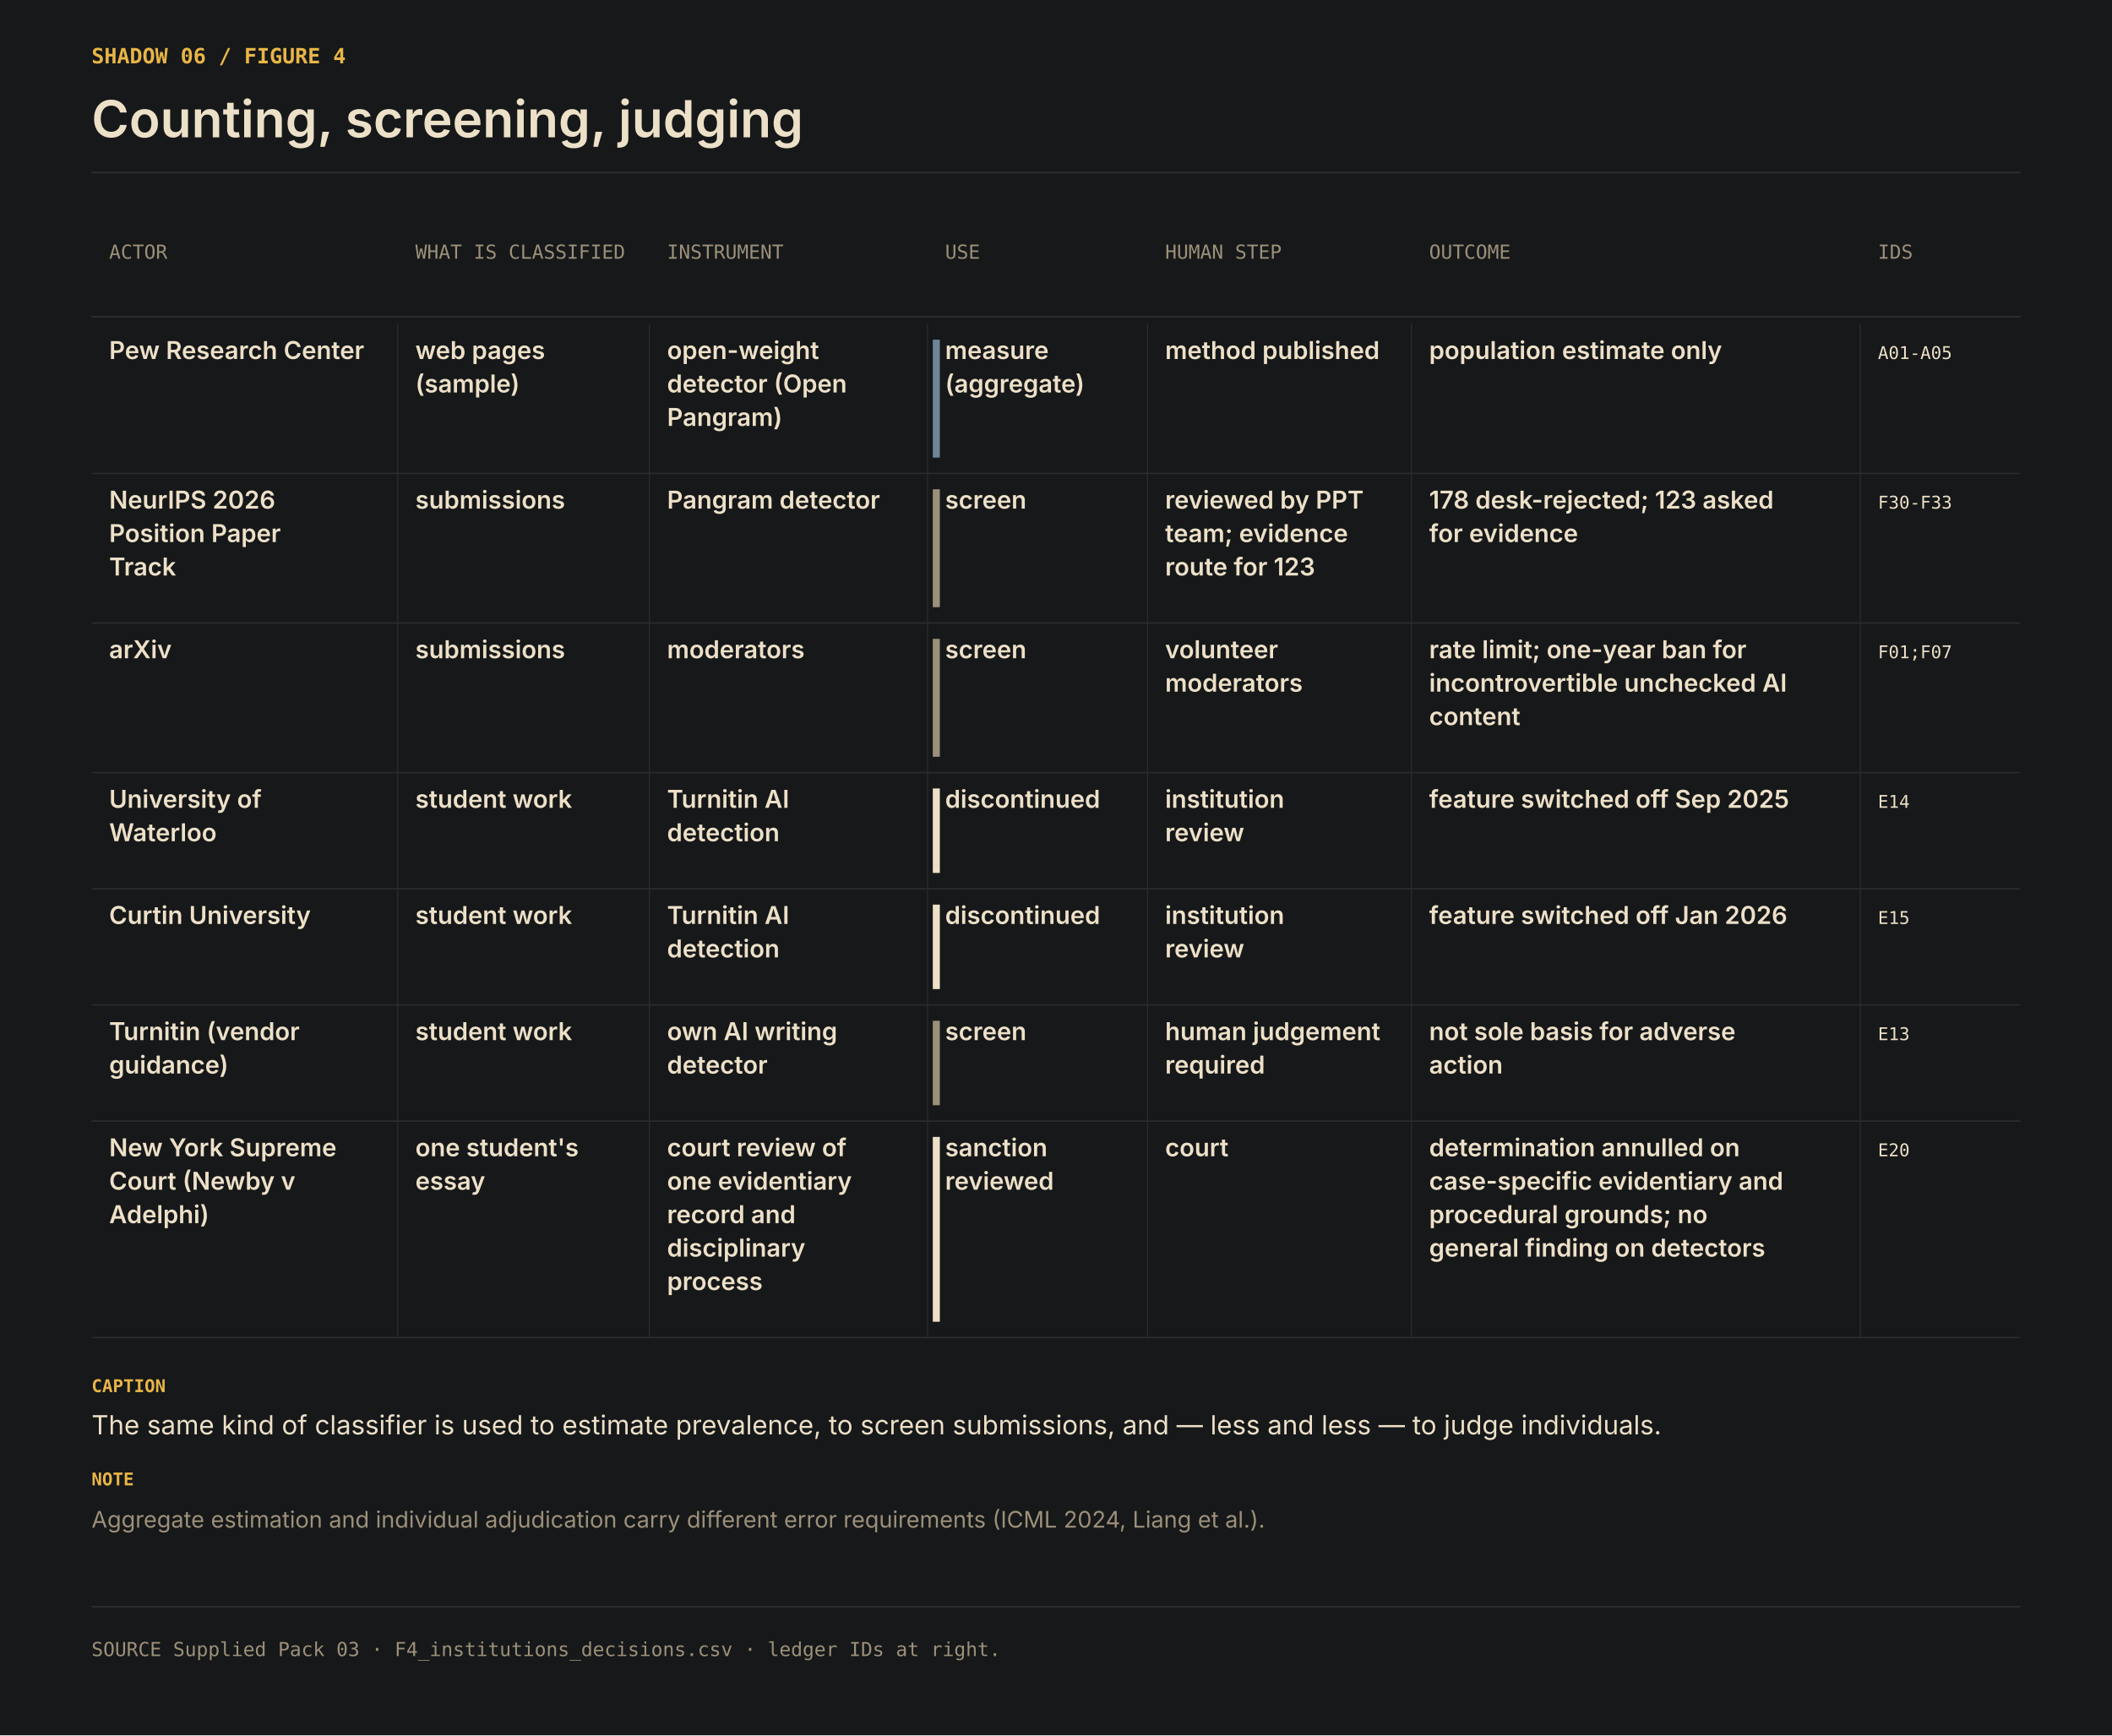
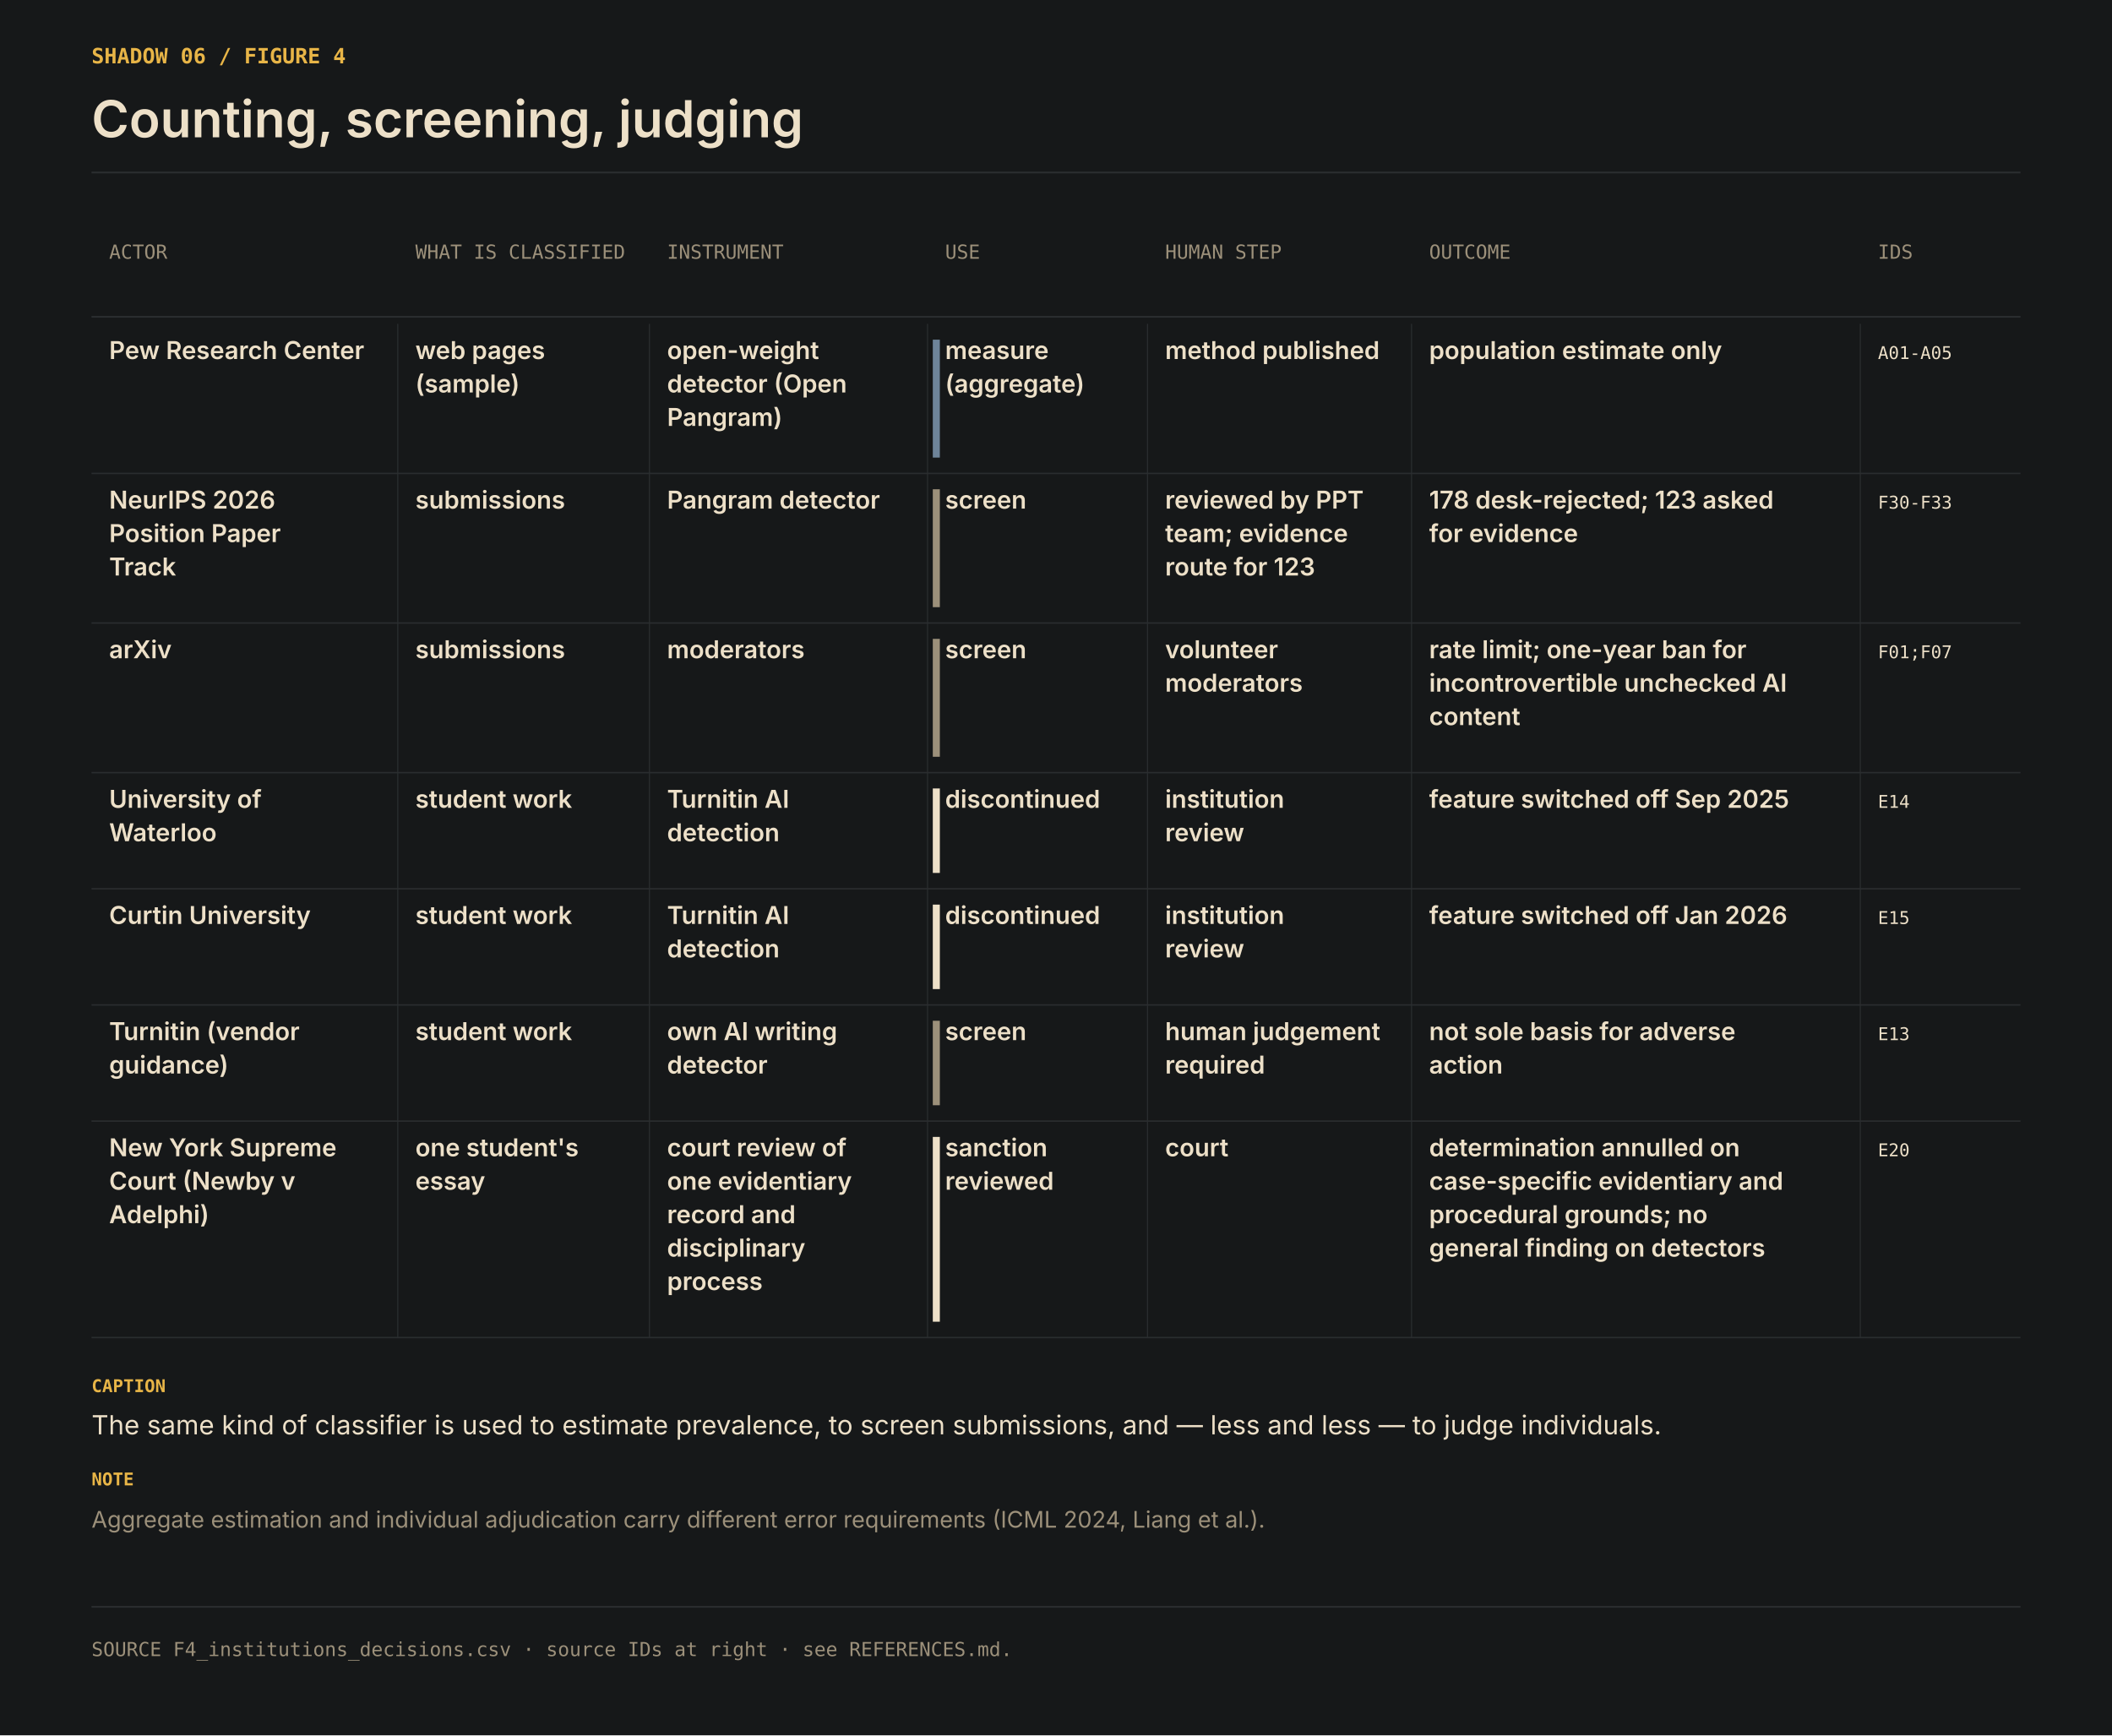
<svg xmlns="http://www.w3.org/2000/svg" width="1200" height="986" viewBox="0 0 1200 986" role="img" aria-labelledby="title desc">
  <rect width="1200" height="986" fill="#161819" />
  <text x="52" y="36" fill="#E8B547" font-family="JetBrains Mono,monospace" font-size="12" font-weight="600" text-anchor="start">SHADOW 06  /  FIGURE 4</text>
  <text x="52" y="78" fill="#EDE0C8" font-family="Inter,Arial,sans-serif" font-size="29" font-weight="600" text-anchor="start">Counting, screening, judging</text>
  <line x1="52" y1="98" x2="1148" y2="98" stroke="#2A2D2F" stroke-width="1" />
  <text x="62" y="147" fill="#9C907A" font-family="JetBrains Mono,monospace" font-size="11" font-weight="400" text-anchor="start">ACTOR</text>
  <text x="236" y="147" fill="#9C907A" font-family="JetBrains Mono,monospace" font-size="11" font-weight="400" text-anchor="start">WHAT IS CLASSIFIED</text>
  <text x="379" y="147" fill="#9C907A" font-family="JetBrains Mono,monospace" font-size="11" font-weight="400" text-anchor="start">INSTRUMENT</text>
  <text x="537" y="147" fill="#9C907A" font-family="JetBrains Mono,monospace" font-size="11" font-weight="400" text-anchor="start">USE</text>
  <text x="662" y="147" fill="#9C907A" font-family="JetBrains Mono,monospace" font-size="11" font-weight="400" text-anchor="start">HUMAN STEP</text>
  <text x="812" y="147" fill="#9C907A" font-family="JetBrains Mono,monospace" font-size="11" font-weight="400" text-anchor="start">OUTCOME</text>
  <text x="1067" y="147" fill="#9C907A" font-family="JetBrains Mono,monospace" font-size="11" font-weight="400" text-anchor="start">IDS</text>
  <line x1="52" y1="180" x2="1148" y2="180" stroke="#2A2D2F" stroke-width="1" />
  <rect x="530" y="193" width="4" height="67" fill="#6E8499" data-use-category="measure" data-use-row="0" />
  <g data-row="0" data-field="actor" data-value="Pew Research Center">
    <text x="62" y="204" fill="#EDE0C8" font-family="Inter,Arial,sans-serif" font-size="14" font-weight="600" text-anchor="start">Pew Research Center</text>
  </g>
  <line x1="226" y1="184" x2="226" y2="269" stroke="#2A2D2F" stroke-width="0.6" />
  <g data-row="0" data-field="what_is_classified" data-value="web pages (sample)">
    <text x="236" y="204" fill="#EDE0C8" font-family="Inter,Arial,sans-serif" font-size="14" font-weight="600" text-anchor="start">web pages</text>
    <text x="236" y="223" fill="#EDE0C8" font-family="Inter,Arial,sans-serif" font-size="14" font-weight="600" text-anchor="start">(sample)</text>
  </g>
  <line x1="369" y1="184" x2="369" y2="269" stroke="#2A2D2F" stroke-width="0.6" />
  <g data-row="0" data-field="instrument" data-value="open-weight detector (Open Pangram)">
    <text x="379" y="204" fill="#EDE0C8" font-family="Inter,Arial,sans-serif" font-size="14" font-weight="600" text-anchor="start">open-weight</text>
    <text x="379" y="223" fill="#EDE0C8" font-family="Inter,Arial,sans-serif" font-size="14" font-weight="600" text-anchor="start">detector (Open</text>
    <text x="379" y="242" fill="#EDE0C8" font-family="Inter,Arial,sans-serif" font-size="14" font-weight="600" text-anchor="start">Pangram)</text>
  </g>
  <line x1="527" y1="184" x2="527" y2="269" stroke="#2A2D2F" stroke-width="0.6" />
  <g data-row="0" data-field="use" data-value="measure (aggregate)">
    <text x="537" y="204" fill="#EDE0C8" font-family="Inter,Arial,sans-serif" font-size="14" font-weight="600" text-anchor="start">measure</text>
    <text x="537" y="223" fill="#EDE0C8" font-family="Inter,Arial,sans-serif" font-size="14" font-weight="600" text-anchor="start">(aggregate)</text>
  </g>
  <line x1="652" y1="184" x2="652" y2="269" stroke="#2A2D2F" stroke-width="0.6" />
  <g data-row="0" data-field="human_step" data-value="method published">
    <text x="662" y="204" fill="#EDE0C8" font-family="Inter,Arial,sans-serif" font-size="14" font-weight="600" text-anchor="start">method published</text>
  </g>
  <line x1="802" y1="184" x2="802" y2="269" stroke="#2A2D2F" stroke-width="0.6" />
  <g data-row="0" data-field="outcome" data-value="population estimate only">
    <text x="812" y="204" fill="#EDE0C8" font-family="Inter,Arial,sans-serif" font-size="14" font-weight="600" text-anchor="start">population estimate only</text>
  </g>
  <line x1="1057" y1="184" x2="1057" y2="269" stroke="#2A2D2F" stroke-width="0.6" />
  <g data-row="0" data-field="rows" data-value="A01-A05">
    <text x="1067" y="204" fill="#EDE0C8" font-family="JetBrains Mono,monospace" font-size="10" font-weight="400" text-anchor="start">A01-A05</text>
  </g>
  <line x1="52" y1="269" x2="1148" y2="269" stroke="#2A2D2F" stroke-width="0.8" />
  <rect x="530" y="278" width="4" height="67" fill="#9C907A" data-use-category="screen" data-use-row="1" />
  <g data-row="1" data-field="actor" data-value="NeurIPS 2026 Position Paper Track">
    <text x="62" y="289" fill="#EDE0C8" font-family="Inter,Arial,sans-serif" font-size="14" font-weight="600" text-anchor="start">NeurIPS 2026</text>
    <text x="62" y="308" fill="#EDE0C8" font-family="Inter,Arial,sans-serif" font-size="14" font-weight="600" text-anchor="start">Position Paper</text>
    <text x="62" y="327" fill="#EDE0C8" font-family="Inter,Arial,sans-serif" font-size="14" font-weight="600" text-anchor="start">Track</text>
  </g>
  <line x1="226" y1="269" x2="226" y2="354" stroke="#2A2D2F" stroke-width="0.6" />
  <g data-row="1" data-field="what_is_classified" data-value="submissions">
    <text x="236" y="289" fill="#EDE0C8" font-family="Inter,Arial,sans-serif" font-size="14" font-weight="600" text-anchor="start">submissions</text>
  </g>
  <line x1="369" y1="269" x2="369" y2="354" stroke="#2A2D2F" stroke-width="0.6" />
  <g data-row="1" data-field="instrument" data-value="Pangram detector">
    <text x="379" y="289" fill="#EDE0C8" font-family="Inter,Arial,sans-serif" font-size="14" font-weight="600" text-anchor="start">Pangram detector</text>
  </g>
  <line x1="527" y1="269" x2="527" y2="354" stroke="#2A2D2F" stroke-width="0.6" />
  <g data-row="1" data-field="use" data-value="screen">
    <text x="537" y="289" fill="#EDE0C8" font-family="Inter,Arial,sans-serif" font-size="14" font-weight="600" text-anchor="start">screen</text>
  </g>
  <line x1="652" y1="269" x2="652" y2="354" stroke="#2A2D2F" stroke-width="0.6" />
  <g data-row="1" data-field="human_step" data-value="reviewed by PPT team; evidence route for 123">
    <text x="662" y="289" fill="#EDE0C8" font-family="Inter,Arial,sans-serif" font-size="14" font-weight="600" text-anchor="start">reviewed by PPT</text>
    <text x="662" y="308" fill="#EDE0C8" font-family="Inter,Arial,sans-serif" font-size="14" font-weight="600" text-anchor="start">team; evidence</text>
    <text x="662" y="327" fill="#EDE0C8" font-family="Inter,Arial,sans-serif" font-size="14" font-weight="600" text-anchor="start">route for 123</text>
  </g>
  <line x1="802" y1="269" x2="802" y2="354" stroke="#2A2D2F" stroke-width="0.6" />
  <g data-row="1" data-field="outcome" data-value="178 desk-rejected; 123 asked for evidence">
    <text x="812" y="289" fill="#EDE0C8" font-family="Inter,Arial,sans-serif" font-size="14" font-weight="600" text-anchor="start">178 desk-rejected; 123 asked</text>
    <text x="812" y="308" fill="#EDE0C8" font-family="Inter,Arial,sans-serif" font-size="14" font-weight="600" text-anchor="start">for evidence</text>
  </g>
  <line x1="1057" y1="269" x2="1057" y2="354" stroke="#2A2D2F" stroke-width="0.6" />
  <g data-row="1" data-field="rows" data-value="F30-F33">
    <text x="1067" y="289" fill="#EDE0C8" font-family="JetBrains Mono,monospace" font-size="10" font-weight="400" text-anchor="start">F30-F33</text>
  </g>
  <line x1="52" y1="354" x2="1148" y2="354" stroke="#2A2D2F" stroke-width="0.8" />
  <rect x="530" y="363" width="4" height="67" fill="#9C907A" data-use-category="screen" data-use-row="2" />
  <g data-row="2" data-field="actor" data-value="arXiv">
    <text x="62" y="374" fill="#EDE0C8" font-family="Inter,Arial,sans-serif" font-size="14" font-weight="600" text-anchor="start">arXiv</text>
  </g>
  <line x1="226" y1="354" x2="226" y2="439" stroke="#2A2D2F" stroke-width="0.6" />
  <g data-row="2" data-field="what_is_classified" data-value="submissions">
    <text x="236" y="374" fill="#EDE0C8" font-family="Inter,Arial,sans-serif" font-size="14" font-weight="600" text-anchor="start">submissions</text>
  </g>
  <line x1="369" y1="354" x2="369" y2="439" stroke="#2A2D2F" stroke-width="0.6" />
  <g data-row="2" data-field="instrument" data-value="moderators">
    <text x="379" y="374" fill="#EDE0C8" font-family="Inter,Arial,sans-serif" font-size="14" font-weight="600" text-anchor="start">moderators</text>
  </g>
  <line x1="527" y1="354" x2="527" y2="439" stroke="#2A2D2F" stroke-width="0.6" />
  <g data-row="2" data-field="use" data-value="screen">
    <text x="537" y="374" fill="#EDE0C8" font-family="Inter,Arial,sans-serif" font-size="14" font-weight="600" text-anchor="start">screen</text>
  </g>
  <line x1="652" y1="354" x2="652" y2="439" stroke="#2A2D2F" stroke-width="0.6" />
  <g data-row="2" data-field="human_step" data-value="volunteer moderators">
    <text x="662" y="374" fill="#EDE0C8" font-family="Inter,Arial,sans-serif" font-size="14" font-weight="600" text-anchor="start">volunteer</text>
    <text x="662" y="393" fill="#EDE0C8" font-family="Inter,Arial,sans-serif" font-size="14" font-weight="600" text-anchor="start">moderators</text>
  </g>
  <line x1="802" y1="354" x2="802" y2="439" stroke="#2A2D2F" stroke-width="0.6" />
  <g data-row="2" data-field="outcome" data-value="rate limit; one-year ban for incontrovertible unchecked AI content">
    <text x="812" y="374" fill="#EDE0C8" font-family="Inter,Arial,sans-serif" font-size="14" font-weight="600" text-anchor="start">rate limit; one-year ban for</text>
    <text x="812" y="393" fill="#EDE0C8" font-family="Inter,Arial,sans-serif" font-size="14" font-weight="600" text-anchor="start">incontrovertible unchecked AI</text>
    <text x="812" y="412" fill="#EDE0C8" font-family="Inter,Arial,sans-serif" font-size="14" font-weight="600" text-anchor="start">content</text>
  </g>
  <line x1="1057" y1="354" x2="1057" y2="439" stroke="#2A2D2F" stroke-width="0.6" />
  <g data-row="2" data-field="rows" data-value="F01;F07">
    <text x="1067" y="374" fill="#EDE0C8" font-family="JetBrains Mono,monospace" font-size="10" font-weight="400" text-anchor="start">F01;F07</text>
  </g>
  <line x1="52" y1="439" x2="1148" y2="439" stroke="#2A2D2F" stroke-width="0.8" />
  <rect x="530" y="448" width="4" height="48" fill="#EDE0C8" data-use-category="sanction" data-use-row="3" />
  <g data-row="3" data-field="actor" data-value="University of Waterloo">
    <text x="62" y="459" fill="#EDE0C8" font-family="Inter,Arial,sans-serif" font-size="14" font-weight="600" text-anchor="start">University of</text>
    <text x="62" y="478" fill="#EDE0C8" font-family="Inter,Arial,sans-serif" font-size="14" font-weight="600" text-anchor="start">Waterloo</text>
  </g>
  <line x1="226" y1="439" x2="226" y2="505" stroke="#2A2D2F" stroke-width="0.6" />
  <g data-row="3" data-field="what_is_classified" data-value="student work">
    <text x="236" y="459" fill="#EDE0C8" font-family="Inter,Arial,sans-serif" font-size="14" font-weight="600" text-anchor="start">student work</text>
  </g>
  <line x1="369" y1="439" x2="369" y2="505" stroke="#2A2D2F" stroke-width="0.6" />
  <g data-row="3" data-field="instrument" data-value="Turnitin AI detection">
    <text x="379" y="459" fill="#EDE0C8" font-family="Inter,Arial,sans-serif" font-size="14" font-weight="600" text-anchor="start">Turnitin AI</text>
    <text x="379" y="478" fill="#EDE0C8" font-family="Inter,Arial,sans-serif" font-size="14" font-weight="600" text-anchor="start">detection</text>
  </g>
  <line x1="527" y1="439" x2="527" y2="505" stroke="#2A2D2F" stroke-width="0.6" />
  <g data-row="3" data-field="use" data-value="discontinued">
    <text x="537" y="459" fill="#EDE0C8" font-family="Inter,Arial,sans-serif" font-size="14" font-weight="600" text-anchor="start">discontinued</text>
  </g>
  <line x1="652" y1="439" x2="652" y2="505" stroke="#2A2D2F" stroke-width="0.6" />
  <g data-row="3" data-field="human_step" data-value="institution review">
    <text x="662" y="459" fill="#EDE0C8" font-family="Inter,Arial,sans-serif" font-size="14" font-weight="600" text-anchor="start">institution</text>
    <text x="662" y="478" fill="#EDE0C8" font-family="Inter,Arial,sans-serif" font-size="14" font-weight="600" text-anchor="start">review</text>
  </g>
  <line x1="802" y1="439" x2="802" y2="505" stroke="#2A2D2F" stroke-width="0.6" />
  <g data-row="3" data-field="outcome" data-value="feature switched off Sep 2025">
    <text x="812" y="459" fill="#EDE0C8" font-family="Inter,Arial,sans-serif" font-size="14" font-weight="600" text-anchor="start">feature switched off Sep 2025</text>
  </g>
  <line x1="1057" y1="439" x2="1057" y2="505" stroke="#2A2D2F" stroke-width="0.6" />
  <g data-row="3" data-field="rows" data-value="E14">
    <text x="1067" y="459" fill="#EDE0C8" font-family="JetBrains Mono,monospace" font-size="10" font-weight="400" text-anchor="start">E14</text>
  </g>
  <line x1="52" y1="505" x2="1148" y2="505" stroke="#2A2D2F" stroke-width="0.8" />
  <rect x="530" y="514" width="4" height="48" fill="#EDE0C8" data-use-category="sanction" data-use-row="4" />
  <g data-row="4" data-field="actor" data-value="Curtin University">
    <text x="62" y="525" fill="#EDE0C8" font-family="Inter,Arial,sans-serif" font-size="14" font-weight="600" text-anchor="start">Curtin University</text>
  </g>
  <line x1="226" y1="505" x2="226" y2="571" stroke="#2A2D2F" stroke-width="0.6" />
  <g data-row="4" data-field="what_is_classified" data-value="student work">
    <text x="236" y="525" fill="#EDE0C8" font-family="Inter,Arial,sans-serif" font-size="14" font-weight="600" text-anchor="start">student work</text>
  </g>
  <line x1="369" y1="505" x2="369" y2="571" stroke="#2A2D2F" stroke-width="0.6" />
  <g data-row="4" data-field="instrument" data-value="Turnitin AI detection">
    <text x="379" y="525" fill="#EDE0C8" font-family="Inter,Arial,sans-serif" font-size="14" font-weight="600" text-anchor="start">Turnitin AI</text>
    <text x="379" y="544" fill="#EDE0C8" font-family="Inter,Arial,sans-serif" font-size="14" font-weight="600" text-anchor="start">detection</text>
  </g>
  <line x1="527" y1="505" x2="527" y2="571" stroke="#2A2D2F" stroke-width="0.6" />
  <g data-row="4" data-field="use" data-value="discontinued">
    <text x="537" y="525" fill="#EDE0C8" font-family="Inter,Arial,sans-serif" font-size="14" font-weight="600" text-anchor="start">discontinued</text>
  </g>
  <line x1="652" y1="505" x2="652" y2="571" stroke="#2A2D2F" stroke-width="0.6" />
  <g data-row="4" data-field="human_step" data-value="institution review">
    <text x="662" y="525" fill="#EDE0C8" font-family="Inter,Arial,sans-serif" font-size="14" font-weight="600" text-anchor="start">institution</text>
    <text x="662" y="544" fill="#EDE0C8" font-family="Inter,Arial,sans-serif" font-size="14" font-weight="600" text-anchor="start">review</text>
  </g>
  <line x1="802" y1="505" x2="802" y2="571" stroke="#2A2D2F" stroke-width="0.6" />
  <g data-row="4" data-field="outcome" data-value="feature switched off Jan 2026">
    <text x="812" y="525" fill="#EDE0C8" font-family="Inter,Arial,sans-serif" font-size="14" font-weight="600" text-anchor="start">feature switched off Jan 2026</text>
  </g>
  <line x1="1057" y1="505" x2="1057" y2="571" stroke="#2A2D2F" stroke-width="0.6" />
  <g data-row="4" data-field="rows" data-value="E15">
    <text x="1067" y="525" fill="#EDE0C8" font-family="JetBrains Mono,monospace" font-size="10" font-weight="400" text-anchor="start">E15</text>
  </g>
  <line x1="52" y1="571" x2="1148" y2="571" stroke="#2A2D2F" stroke-width="0.8" />
  <rect x="530" y="580" width="4" height="48" fill="#9C907A" data-use-category="screen" data-use-row="5" />
  <g data-row="5" data-field="actor" data-value="Turnitin (vendor guidance)">
    <text x="62" y="591" fill="#EDE0C8" font-family="Inter,Arial,sans-serif" font-size="14" font-weight="600" text-anchor="start">Turnitin (vendor</text>
    <text x="62" y="610" fill="#EDE0C8" font-family="Inter,Arial,sans-serif" font-size="14" font-weight="600" text-anchor="start">guidance)</text>
  </g>
  <line x1="226" y1="571" x2="226" y2="637" stroke="#2A2D2F" stroke-width="0.6" />
  <g data-row="5" data-field="what_is_classified" data-value="student work">
    <text x="236" y="591" fill="#EDE0C8" font-family="Inter,Arial,sans-serif" font-size="14" font-weight="600" text-anchor="start">student work</text>
  </g>
  <line x1="369" y1="571" x2="369" y2="637" stroke="#2A2D2F" stroke-width="0.6" />
  <g data-row="5" data-field="instrument" data-value="own AI writing detector">
    <text x="379" y="591" fill="#EDE0C8" font-family="Inter,Arial,sans-serif" font-size="14" font-weight="600" text-anchor="start">own AI writing</text>
    <text x="379" y="610" fill="#EDE0C8" font-family="Inter,Arial,sans-serif" font-size="14" font-weight="600" text-anchor="start">detector</text>
  </g>
  <line x1="527" y1="571" x2="527" y2="637" stroke="#2A2D2F" stroke-width="0.6" />
  <g data-row="5" data-field="use" data-value="screen">
    <text x="537" y="591" fill="#EDE0C8" font-family="Inter,Arial,sans-serif" font-size="14" font-weight="600" text-anchor="start">screen</text>
  </g>
  <line x1="652" y1="571" x2="652" y2="637" stroke="#2A2D2F" stroke-width="0.6" />
  <g data-row="5" data-field="human_step" data-value="human judgement required">
    <text x="662" y="591" fill="#EDE0C8" font-family="Inter,Arial,sans-serif" font-size="14" font-weight="600" text-anchor="start">human judgement</text>
    <text x="662" y="610" fill="#EDE0C8" font-family="Inter,Arial,sans-serif" font-size="14" font-weight="600" text-anchor="start">required</text>
  </g>
  <line x1="802" y1="571" x2="802" y2="637" stroke="#2A2D2F" stroke-width="0.6" />
  <g data-row="5" data-field="outcome" data-value="not sole basis for adverse action">
    <text x="812" y="591" fill="#EDE0C8" font-family="Inter,Arial,sans-serif" font-size="14" font-weight="600" text-anchor="start">not sole basis for adverse</text>
    <text x="812" y="610" fill="#EDE0C8" font-family="Inter,Arial,sans-serif" font-size="14" font-weight="600" text-anchor="start">action</text>
  </g>
  <line x1="1057" y1="571" x2="1057" y2="637" stroke="#2A2D2F" stroke-width="0.6" />
  <g data-row="5" data-field="rows" data-value="E13">
    <text x="1067" y="591" fill="#EDE0C8" font-family="JetBrains Mono,monospace" font-size="10" font-weight="400" text-anchor="start">E13</text>
  </g>
  <line x1="52" y1="637" x2="1148" y2="637" stroke="#2A2D2F" stroke-width="0.8" />
  <rect x="530" y="646" width="4" height="105" fill="#EDE0C8" data-use-category="sanction" data-use-row="6" />
  <g data-row="6" data-field="actor" data-value="New York Supreme Court (Newby v Adelphi)">
    <text x="62" y="657" fill="#EDE0C8" font-family="Inter,Arial,sans-serif" font-size="14" font-weight="600" text-anchor="start">New York Supreme</text>
    <text x="62" y="676" fill="#EDE0C8" font-family="Inter,Arial,sans-serif" font-size="14" font-weight="600" text-anchor="start">Court (Newby v</text>
    <text x="62" y="695" fill="#EDE0C8" font-family="Inter,Arial,sans-serif" font-size="14" font-weight="600" text-anchor="start">Adelphi)</text>
  </g>
  <line x1="226" y1="637" x2="226" y2="760" stroke="#2A2D2F" stroke-width="0.6" />
  <g data-row="6" data-field="what_is_classified" data-value="one student's essay">
    <text x="236" y="657" fill="#EDE0C8" font-family="Inter,Arial,sans-serif" font-size="14" font-weight="600" text-anchor="start">one student's</text>
    <text x="236" y="676" fill="#EDE0C8" font-family="Inter,Arial,sans-serif" font-size="14" font-weight="600" text-anchor="start">essay</text>
  </g>
  <line x1="369" y1="637" x2="369" y2="760" stroke="#2A2D2F" stroke-width="0.6" />
  <g data-row="6" data-field="instrument" data-value="court review of one evidentiary record and disciplinary process">
    <text x="379" y="657" fill="#EDE0C8" font-family="Inter,Arial,sans-serif" font-size="14" font-weight="600" text-anchor="start">court review of</text>
    <text x="379" y="676" fill="#EDE0C8" font-family="Inter,Arial,sans-serif" font-size="14" font-weight="600" text-anchor="start">one evidentiary</text>
    <text x="379" y="695" fill="#EDE0C8" font-family="Inter,Arial,sans-serif" font-size="14" font-weight="600" text-anchor="start">record and</text>
    <text x="379" y="714" fill="#EDE0C8" font-family="Inter,Arial,sans-serif" font-size="14" font-weight="600" text-anchor="start">disciplinary</text>
    <text x="379" y="733" fill="#EDE0C8" font-family="Inter,Arial,sans-serif" font-size="14" font-weight="600" text-anchor="start">process</text>
  </g>
  <line x1="527" y1="637" x2="527" y2="760" stroke="#2A2D2F" stroke-width="0.6" />
  <g data-row="6" data-field="use" data-value="sanction reviewed">
    <text x="537" y="657" fill="#EDE0C8" font-family="Inter,Arial,sans-serif" font-size="14" font-weight="600" text-anchor="start">sanction</text>
    <text x="537" y="676" fill="#EDE0C8" font-family="Inter,Arial,sans-serif" font-size="14" font-weight="600" text-anchor="start">reviewed</text>
  </g>
  <line x1="652" y1="637" x2="652" y2="760" stroke="#2A2D2F" stroke-width="0.6" />
  <g data-row="6" data-field="human_step" data-value="court">
    <text x="662" y="657" fill="#EDE0C8" font-family="Inter,Arial,sans-serif" font-size="14" font-weight="600" text-anchor="start">court</text>
  </g>
  <line x1="802" y1="637" x2="802" y2="760" stroke="#2A2D2F" stroke-width="0.6" />
  <g data-row="6" data-field="outcome" data-value="determination annulled on case-specific evidentiary and procedural grounds; no general finding on detectors">
    <text x="812" y="657" fill="#EDE0C8" font-family="Inter,Arial,sans-serif" font-size="14" font-weight="600" text-anchor="start">determination annulled on</text>
    <text x="812" y="676" fill="#EDE0C8" font-family="Inter,Arial,sans-serif" font-size="14" font-weight="600" text-anchor="start">case-specific evidentiary and</text>
    <text x="812" y="695" fill="#EDE0C8" font-family="Inter,Arial,sans-serif" font-size="14" font-weight="600" text-anchor="start">procedural grounds; no</text>
    <text x="812" y="714" fill="#EDE0C8" font-family="Inter,Arial,sans-serif" font-size="14" font-weight="600" text-anchor="start">general finding on detectors</text>
  </g>
  <line x1="1057" y1="637" x2="1057" y2="760" stroke="#2A2D2F" stroke-width="0.6" />
  <g data-row="6" data-field="rows" data-value="E20">
    <text x="1067" y="657" fill="#EDE0C8" font-family="JetBrains Mono,monospace" font-size="10" font-weight="400" text-anchor="start">E20</text>
  </g>
  <line x1="52" y1="760" x2="1148" y2="760" stroke="#2A2D2F" stroke-width="0.8" />
  <text x="52" y="791" fill="#E8B547" font-family="JetBrains Mono,monospace" font-size="10" font-weight="600" text-anchor="start">CAPTION</text>
  <text x="52" y="815" fill="#EDE0C8" font-family="Inter,Arial,sans-serif" font-size="15" font-weight="400" text-anchor="start">The same kind of classifier is used to estimate prevalence, to screen submissions, and — less and less — to judge individuals.</text>
  <text x="52" y="844" fill="#E8B547" font-family="JetBrains Mono,monospace" font-size="10" font-weight="600" text-anchor="start">NOTE</text>
  <text x="52" y="868" fill="#9C907A" font-family="Inter,Arial,sans-serif" font-size="13" font-weight="400" text-anchor="start">Aggregate estimation and individual adjudication carry different error requirements (ICML 2024, Liang et al.).</text>
  <line x1="52" y1="913" x2="1148" y2="913" stroke="#2A2D2F" stroke-width="1" />
-   <text x="52" y="941" fill="#9C907A" font-family="JetBrains Mono,monospace" font-size="11" font-weight="400" text-anchor="start">SOURCE  Supplied Pack 03 · F4_institutions_decisions.csv · ledger IDs at right.</text>
+   <text x="52" y="941" fill="#9C907A" font-family="JetBrains Mono,monospace" font-size="11" font-weight="400" text-anchor="start">SOURCE  F4_institutions_decisions.csv · source IDs at right · see REFERENCES.md.</text>
</svg>
